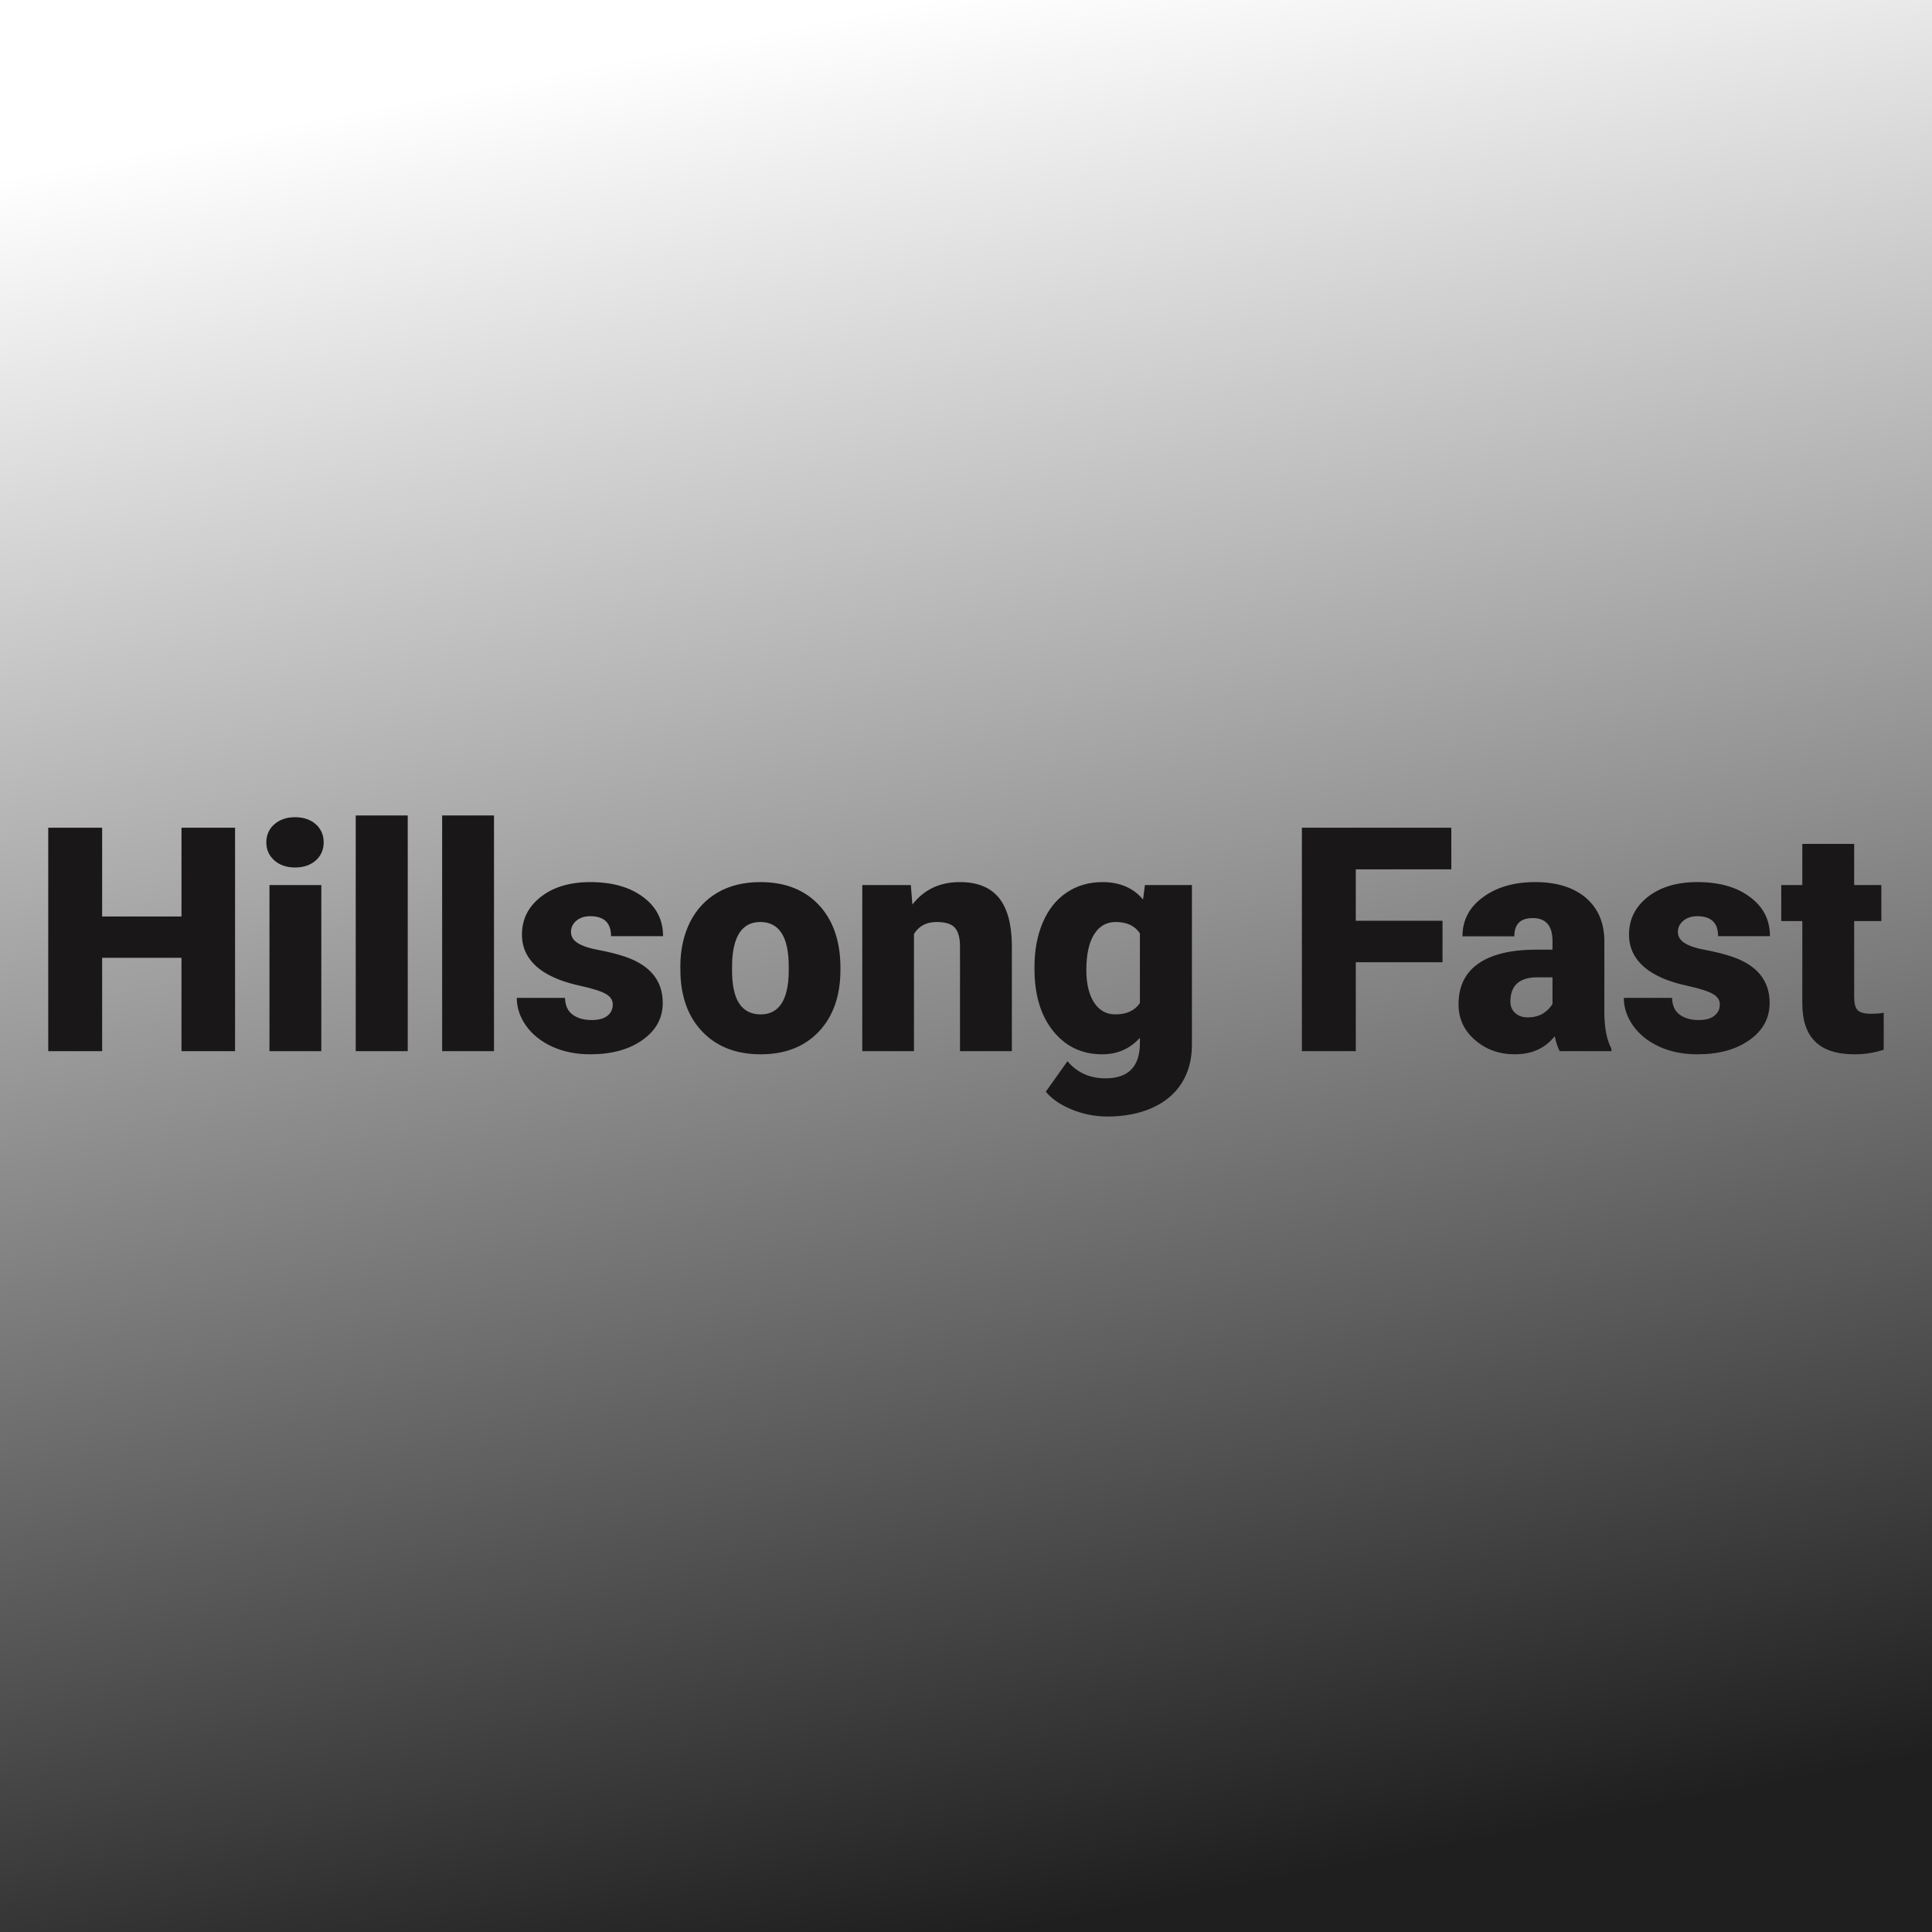
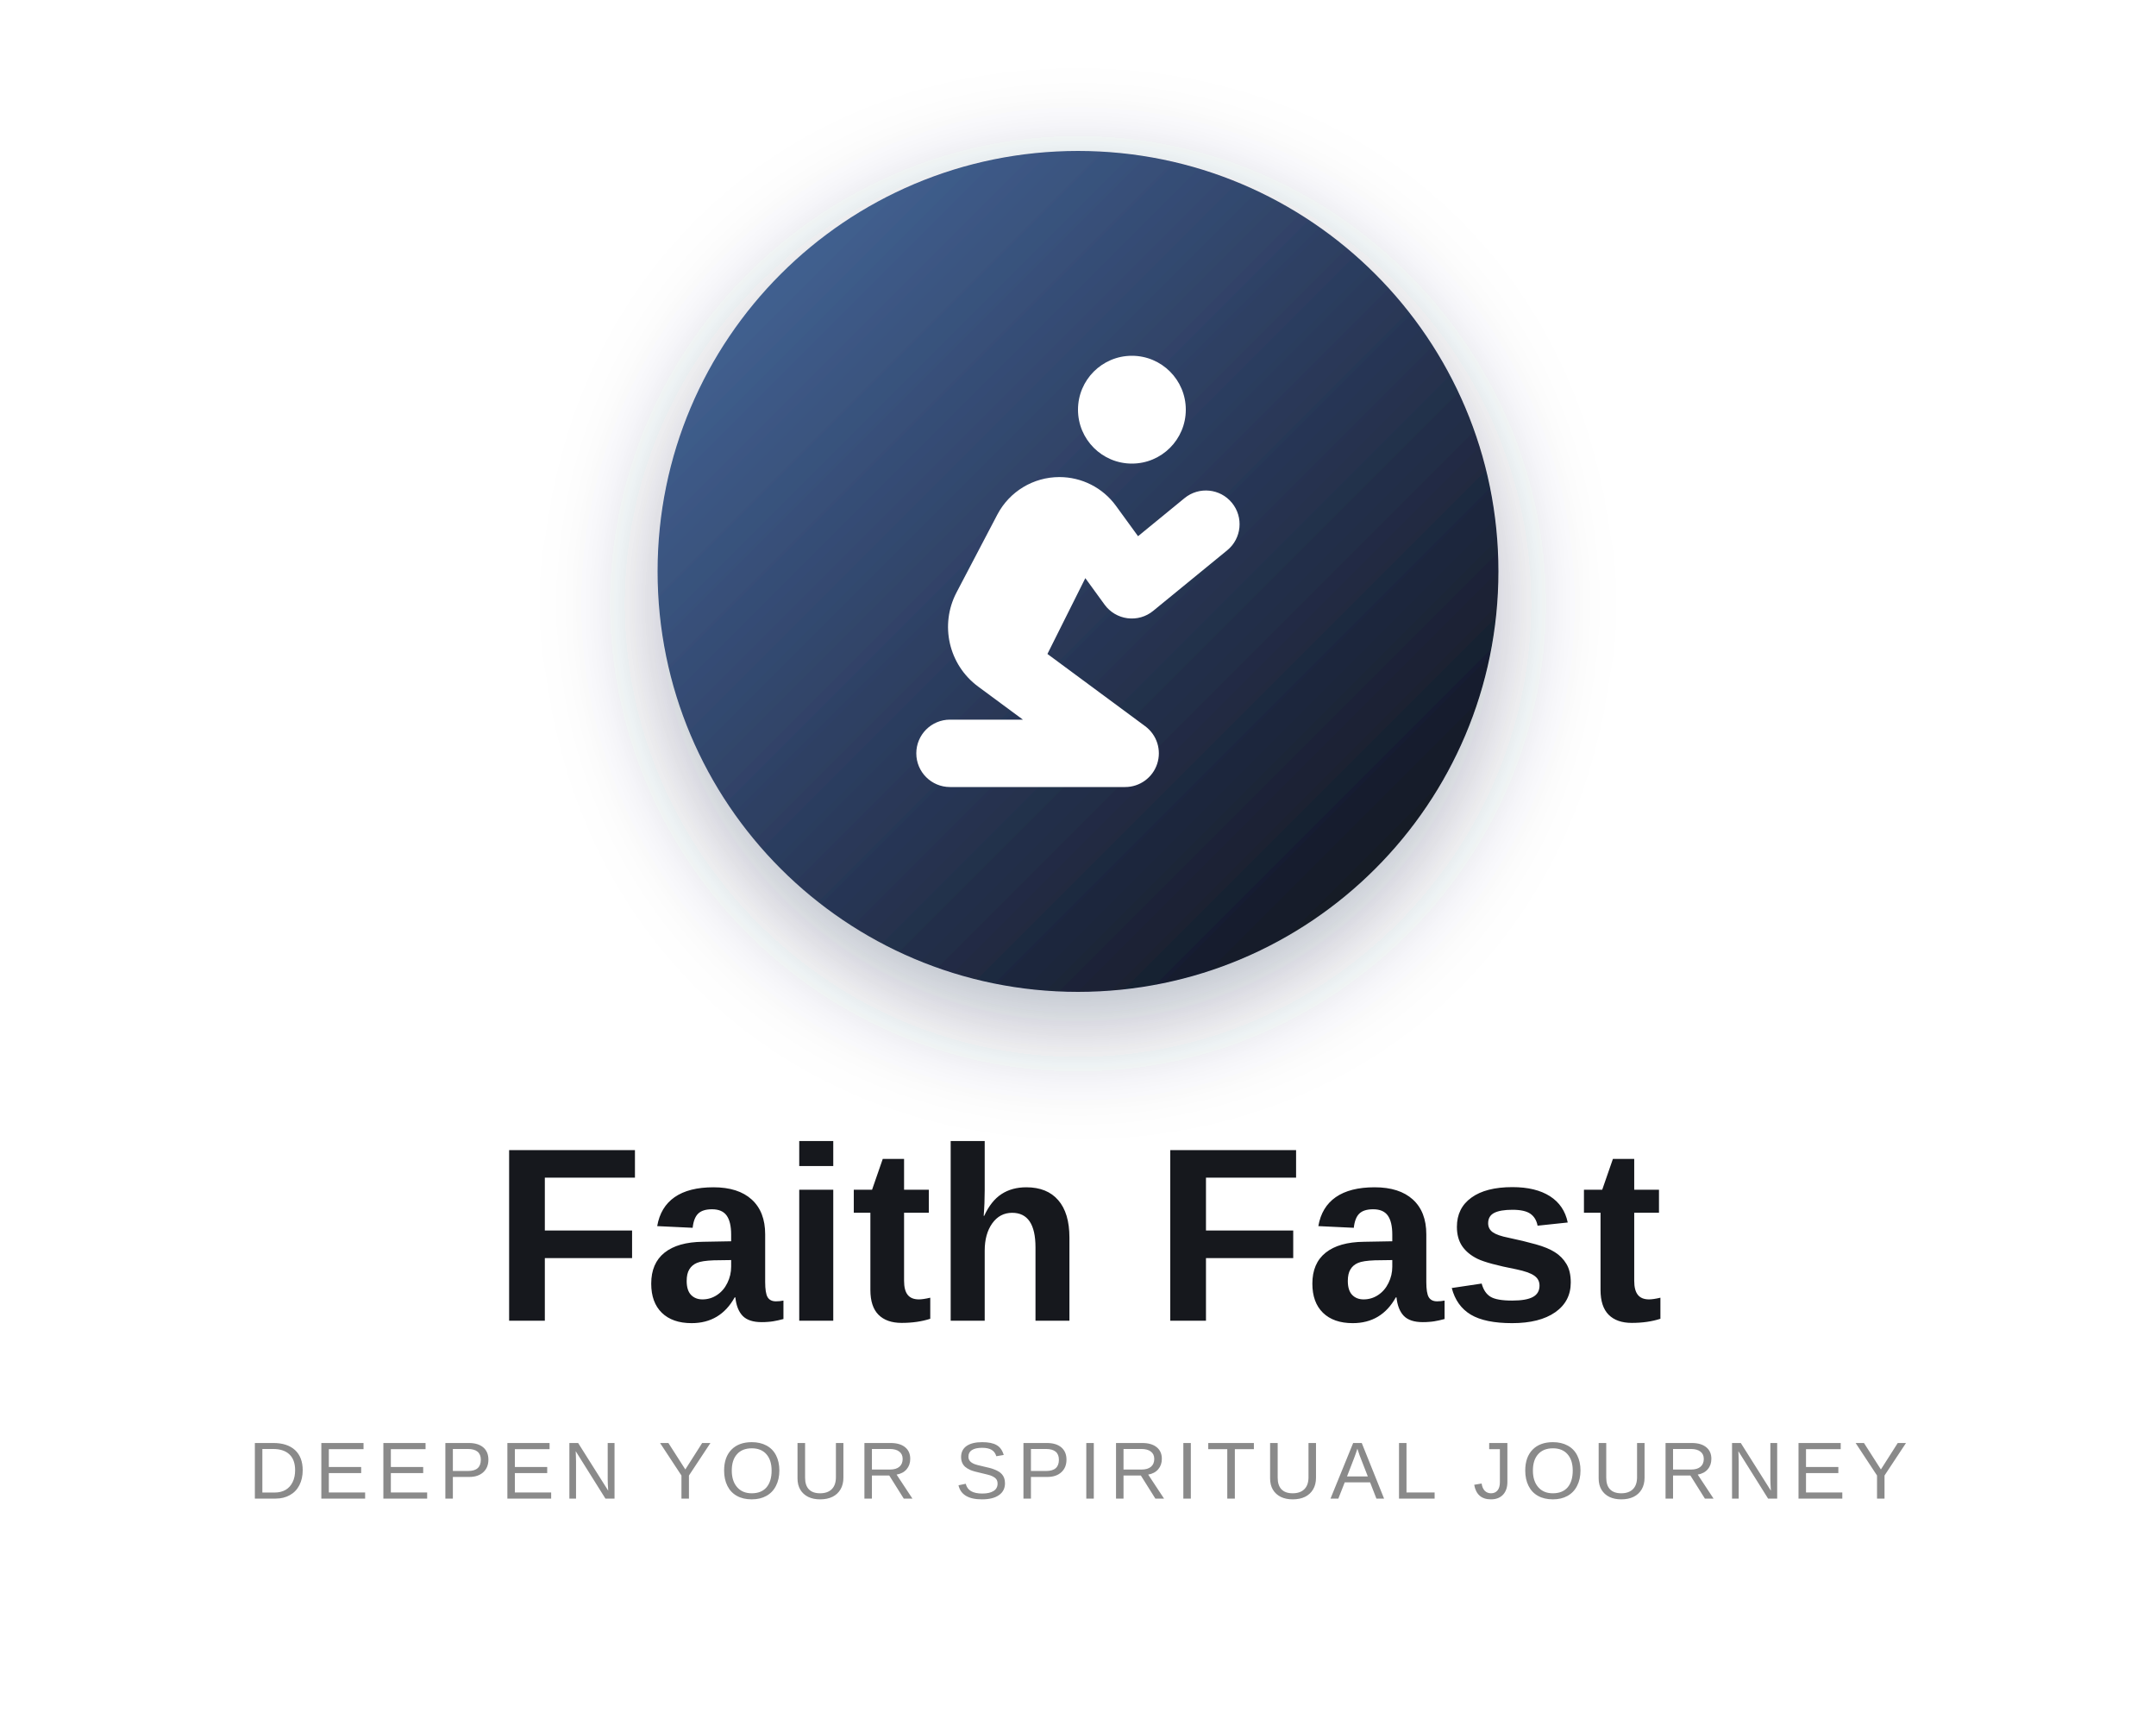
- <svg xmlns="http://www.w3.org/2000/svg" version="1.1" viewBox="0 0 200 200">
-   <rect width="200" height="200" fill="url('#gradient')" />
+ <svg xmlns="http://www.w3.org/2000/svg" viewBox="0 0 400 320">
  <defs>
-     <linearGradient id="gradient" gradientTransform="rotate(80 0.5 0.5)">
-       <stop offset="0%" stop-color="#ffffff" />
-       <stop offset="100%" stop-color="#1f1f1f" />
+     <linearGradient id="bg" x1="0%" y1="0%" x2="100%" y2="100%">
+       <stop offset="0%" stop-color="#4a6fa5" />
+       <stop offset="55%" stop-color="#283655" />
+       <stop offset="100%" stop-color="#0b0c10" />
    </linearGradient>
+     <filter id="shadow" x="-50%" y="-50%" width="200%" height="200%">
+       <feDropShadow dx="0" dy="6" stdDeviation="10" flood-color="#283655" flood-opacity="0.35" />
+     </filter>
  </defs>
-   <g>
-     <g fill="#191718" transform="matrix(1.626484,0,0,1.626484,3.254318,108.8155)" stroke="#989d98" stroke-width="0">
-       <path d="M12.96-14.22L12.96 0L9.55 0L9.55-5.94L4.50-5.94L4.50 0L1.07 0L1.07-14.22L4.50-14.22L4.50-8.57L9.55-8.57L9.55-14.22L12.96-14.22ZM18.45-10.57L18.45 0L15.15 0L15.15-10.57L18.45-10.57ZM14.95-13.29L14.95-13.29Q14.95-13.99 15.46-14.44Q15.97-14.89 16.78-14.89Q17.59-14.89 18.10-14.44Q18.60-13.99 18.60-13.29Q18.60-12.59 18.10-12.14Q17.59-11.69 16.78-11.69Q15.97-11.69 15.46-12.14Q14.95-12.59 14.95-13.29ZM23.95-15L23.95 0L20.64 0L20.64-15L23.95-15ZM29.44-15L29.44 0L26.14 0L26.14-15L29.44-15ZM37.00-2.97L37.00-2.97Q37.00-3.39 36.56-3.64Q36.12-3.90 34.89-4.17Q33.66-4.44 32.86-4.89Q32.06-5.33 31.64-5.97Q31.22-6.60 31.22-7.42L31.22-7.42Q31.22-8.88 32.42-9.82Q33.62-10.76 35.57-10.76L35.57-10.76Q37.66-10.76 38.93-9.81Q40.20-8.87 40.20-7.32L40.20-7.32L36.89-7.32Q36.89-8.59 35.56-8.59L35.56-8.59Q35.04-8.59 34.69-8.31Q34.34-8.02 34.34-7.59L34.34-7.59Q34.34-7.15 34.77-6.88Q35.20-6.60 36.14-6.43Q37.08-6.25 37.79-6.01L37.79-6.01Q40.18-5.19 40.18-3.07L40.18-3.07Q40.18-1.62 38.89-0.71Q37.61 0.20 35.57 0.20L35.57 0.20Q34.21 0.20 33.14-0.29Q32.08-0.78 31.48-1.62Q30.89-2.46 30.89-3.39L30.89-3.39L33.96-3.39Q33.98-2.66 34.45-2.32Q34.92-1.98 35.65-1.98L35.65-1.98Q36.33-1.98 36.67-2.26Q37.00-2.53 37.00-2.97ZM41.31-4.82L41.30-5.38Q41.30-6.96 41.91-8.20Q42.53-9.43 43.68-10.10Q44.83-10.76 46.39-10.76L46.39-10.76Q48.76-10.76 50.13-9.29Q51.49-7.82 51.49-5.29L51.49-5.29L51.49-5.18Q51.49-2.71 50.12-1.25Q48.75 0.20 46.41 0.20L46.41 0.20Q44.15 0.20 42.78-1.16Q41.42-2.51 41.31-4.82L41.31-4.82ZM44.60-5.77L44.59-5.18Q44.59-3.71 45.05-3.03Q45.51-2.34 46.41-2.34L46.41-2.34Q48.16-2.34 48.20-5.05L48.20-5.05L48.20-5.38Q48.20-8.22 46.39-8.22L46.39-8.22Q44.74-8.22 44.60-5.77L44.60-5.77ZM52.88-10.57L55.97-10.57L56.07-9.33Q57.17-10.76 59.09-10.76L59.09-10.76Q60.74-10.76 61.56-9.78Q62.37-8.79 62.40-6.81L62.40-6.81L62.40 0L59.10 0L59.10-6.67Q59.10-7.47 58.78-7.85Q58.46-8.22 57.61-8.22L57.61-8.22Q56.64-8.22 56.17-7.46L56.17-7.46L56.17 0L52.88 0L52.88-10.57ZM63.84-5.24L63.84-5.36Q63.84-6.96 64.37-8.19Q64.89-9.42 65.88-10.09Q66.87-10.76 68.17-10.76L68.17-10.76Q69.82-10.76 70.75-9.65L70.75-9.65L70.87-10.57L73.86-10.57L73.86-0.40Q73.86 1.00 73.21 2.03Q72.56 3.06 71.33 3.61Q70.10 4.16 68.48 4.16L68.48 4.16Q67.31 4.16 66.23 3.72Q65.14 3.28 64.56 2.58L64.56 2.58L65.94 0.64Q66.86 1.73 68.36 1.73L68.36 1.73Q70.55 1.73 70.55-0.52L70.55-0.52L70.55-0.85Q69.60 0.20 68.15 0.20L68.15 0.20Q66.22 0.20 65.03-1.28Q63.84-2.76 63.84-5.24L63.84-5.24ZM67.14-5.16L67.14-5.16Q67.14-3.86 67.63-3.10Q68.12-2.34 68.99-2.34L68.99-2.34Q70.06-2.34 70.55-3.06L70.55-3.06L70.55-7.50Q70.07-8.22 69.01-8.22L69.01-8.22Q68.13-8.22 67.64-7.44Q67.14-6.65 67.14-5.16ZM89.81-8.30L89.81-5.66L84.29-5.66L84.29 0L80.86 0L80.86-14.22L90.37-14.22L90.37-11.57L84.29-11.57L84.29-8.30L89.81-8.30ZM100.56 0L97.27 0Q97.09-0.32 96.95-0.95L96.95-0.95Q96.04 0.20 94.41 0.20L94.41 0.20Q92.92 0.20 91.88-0.71Q90.83-1.61 90.83-2.98L90.83-2.98Q90.83-4.70 92.10-5.58Q93.37-6.46 95.79-6.46L95.79-6.46L96.81-6.46L96.81-7.01Q96.81-8.47 95.55-8.47L95.55-8.47Q94.38-8.47 94.38-7.31L94.38-7.31L91.08-7.31Q91.08-8.85 92.39-9.80Q93.69-10.76 95.71-10.76Q97.73-10.76 98.91-9.78Q100.08-8.79 100.11-7.07L100.11-7.07L100.11-2.39Q100.13-0.94 100.56-0.17L100.56-0.17L100.56 0ZM95.21-2.15L95.21-2.15Q95.82-2.15 96.23-2.41Q96.63-2.68 96.81-3.01L96.81-3.01L96.81-4.70L95.85-4.70Q94.13-4.70 94.13-3.15L94.13-3.15Q94.13-2.71 94.43-2.43Q94.74-2.15 95.21-2.15ZM107.46-2.97L107.46-2.97Q107.46-3.39 107.02-3.64Q106.58-3.90 105.35-4.17Q104.12-4.44 103.32-4.89Q102.52-5.33 102.10-5.97Q101.68-6.60 101.68-7.42L101.68-7.42Q101.68-8.88 102.88-9.82Q104.08-10.76 106.03-10.76L106.03-10.76Q108.12-10.76 109.38-9.81Q110.65-8.87 110.65-7.32L110.65-7.32L107.35-7.32Q107.35-8.59 106.02-8.59L106.02-8.59Q105.50-8.59 105.15-8.31Q104.79-8.02 104.79-7.59L104.79-7.59Q104.79-7.15 105.22-6.88Q105.65-6.60 106.60-6.43Q107.54-6.25 108.25-6.01L108.25-6.01Q110.63-5.19 110.63-3.07L110.63-3.07Q110.63-1.62 109.35-0.71Q108.07 0.20 106.03 0.20L106.03 0.20Q104.67 0.20 103.60-0.29Q102.54-0.78 101.94-1.62Q101.35-2.46 101.35-3.39L101.35-3.39L104.42-3.39Q104.44-2.66 104.91-2.32Q105.38-1.98 106.11-1.98L106.11-1.98Q106.79-1.98 107.12-2.26Q107.46-2.53 107.46-2.97ZM112.71-13.19L116.01-13.19L116.01-10.57L117.74-10.57L117.74-8.28L116.01-8.28L116.01-3.45Q116.01-2.85 116.22-2.62Q116.44-2.38 117.07-2.38L117.07-2.38Q117.56-2.38 117.89-2.44L117.89-2.44L117.89-0.09Q117.00 0.20 116.04 0.20L116.04 0.20Q114.34 0.20 113.53-0.61Q112.71-1.41 112.71-3.04L112.71-3.04L112.71-8.28L111.37-8.28L111.37-10.57L112.71-10.57L112.71-13.19Z" />
-     </g>
+   <rect width="400" height="320" fill="#ffffff" />
+   <circle cx="200" cy="106" r="78" fill="url(#bg)" filter="url(#shadow)" />
+   <g transform="translate(170, 66) scale(0.15625)">
+     <path fill="#ffffff" d="M320 64a64 64 0 1 0 -128 0 64 64 0 1 0 128 0zM200.7 264l22.9 31.5c6.5 8.9 16.3 14.7 27.2 16.1s21.9-1.7 30.4-8.7l88-72c17.1-14 19.6-39.2 5.6-56.3s-39.2-19.6-56.3-5.6l-55.2 45.2-26.2-36c-15.6-21.5-40.6-34.2-67.2-34.2-30.9 0-59.2 17.1-73.6 44.4L47.8 280.9c-20.2 38.5-9.4 85.9 25.6 111.8L126.6 432 40 432c-22.1 0-40 17.9-40 40s17.9 40 40 40l208 0c17.3 0 32.6-11.1 38-27.5s-.3-34.4-14.2-44.7l-116.1-85.8 45-90z" />
  </g>
+   <text x="200" y="245" font-family="Arial, Helvetica, sans-serif" font-weight="bold" font-size="46" fill="#16181d" text-anchor="middle">Faith Fast</text>
+   <text x="200" y="278" font-family="Arial, Helvetica, sans-serif" font-size="15" fill="#8a8a8a" text-anchor="middle" letter-spacing="1.5">DEEPEN YOUR SPIRITUAL JOURNEY</text>
</svg>
